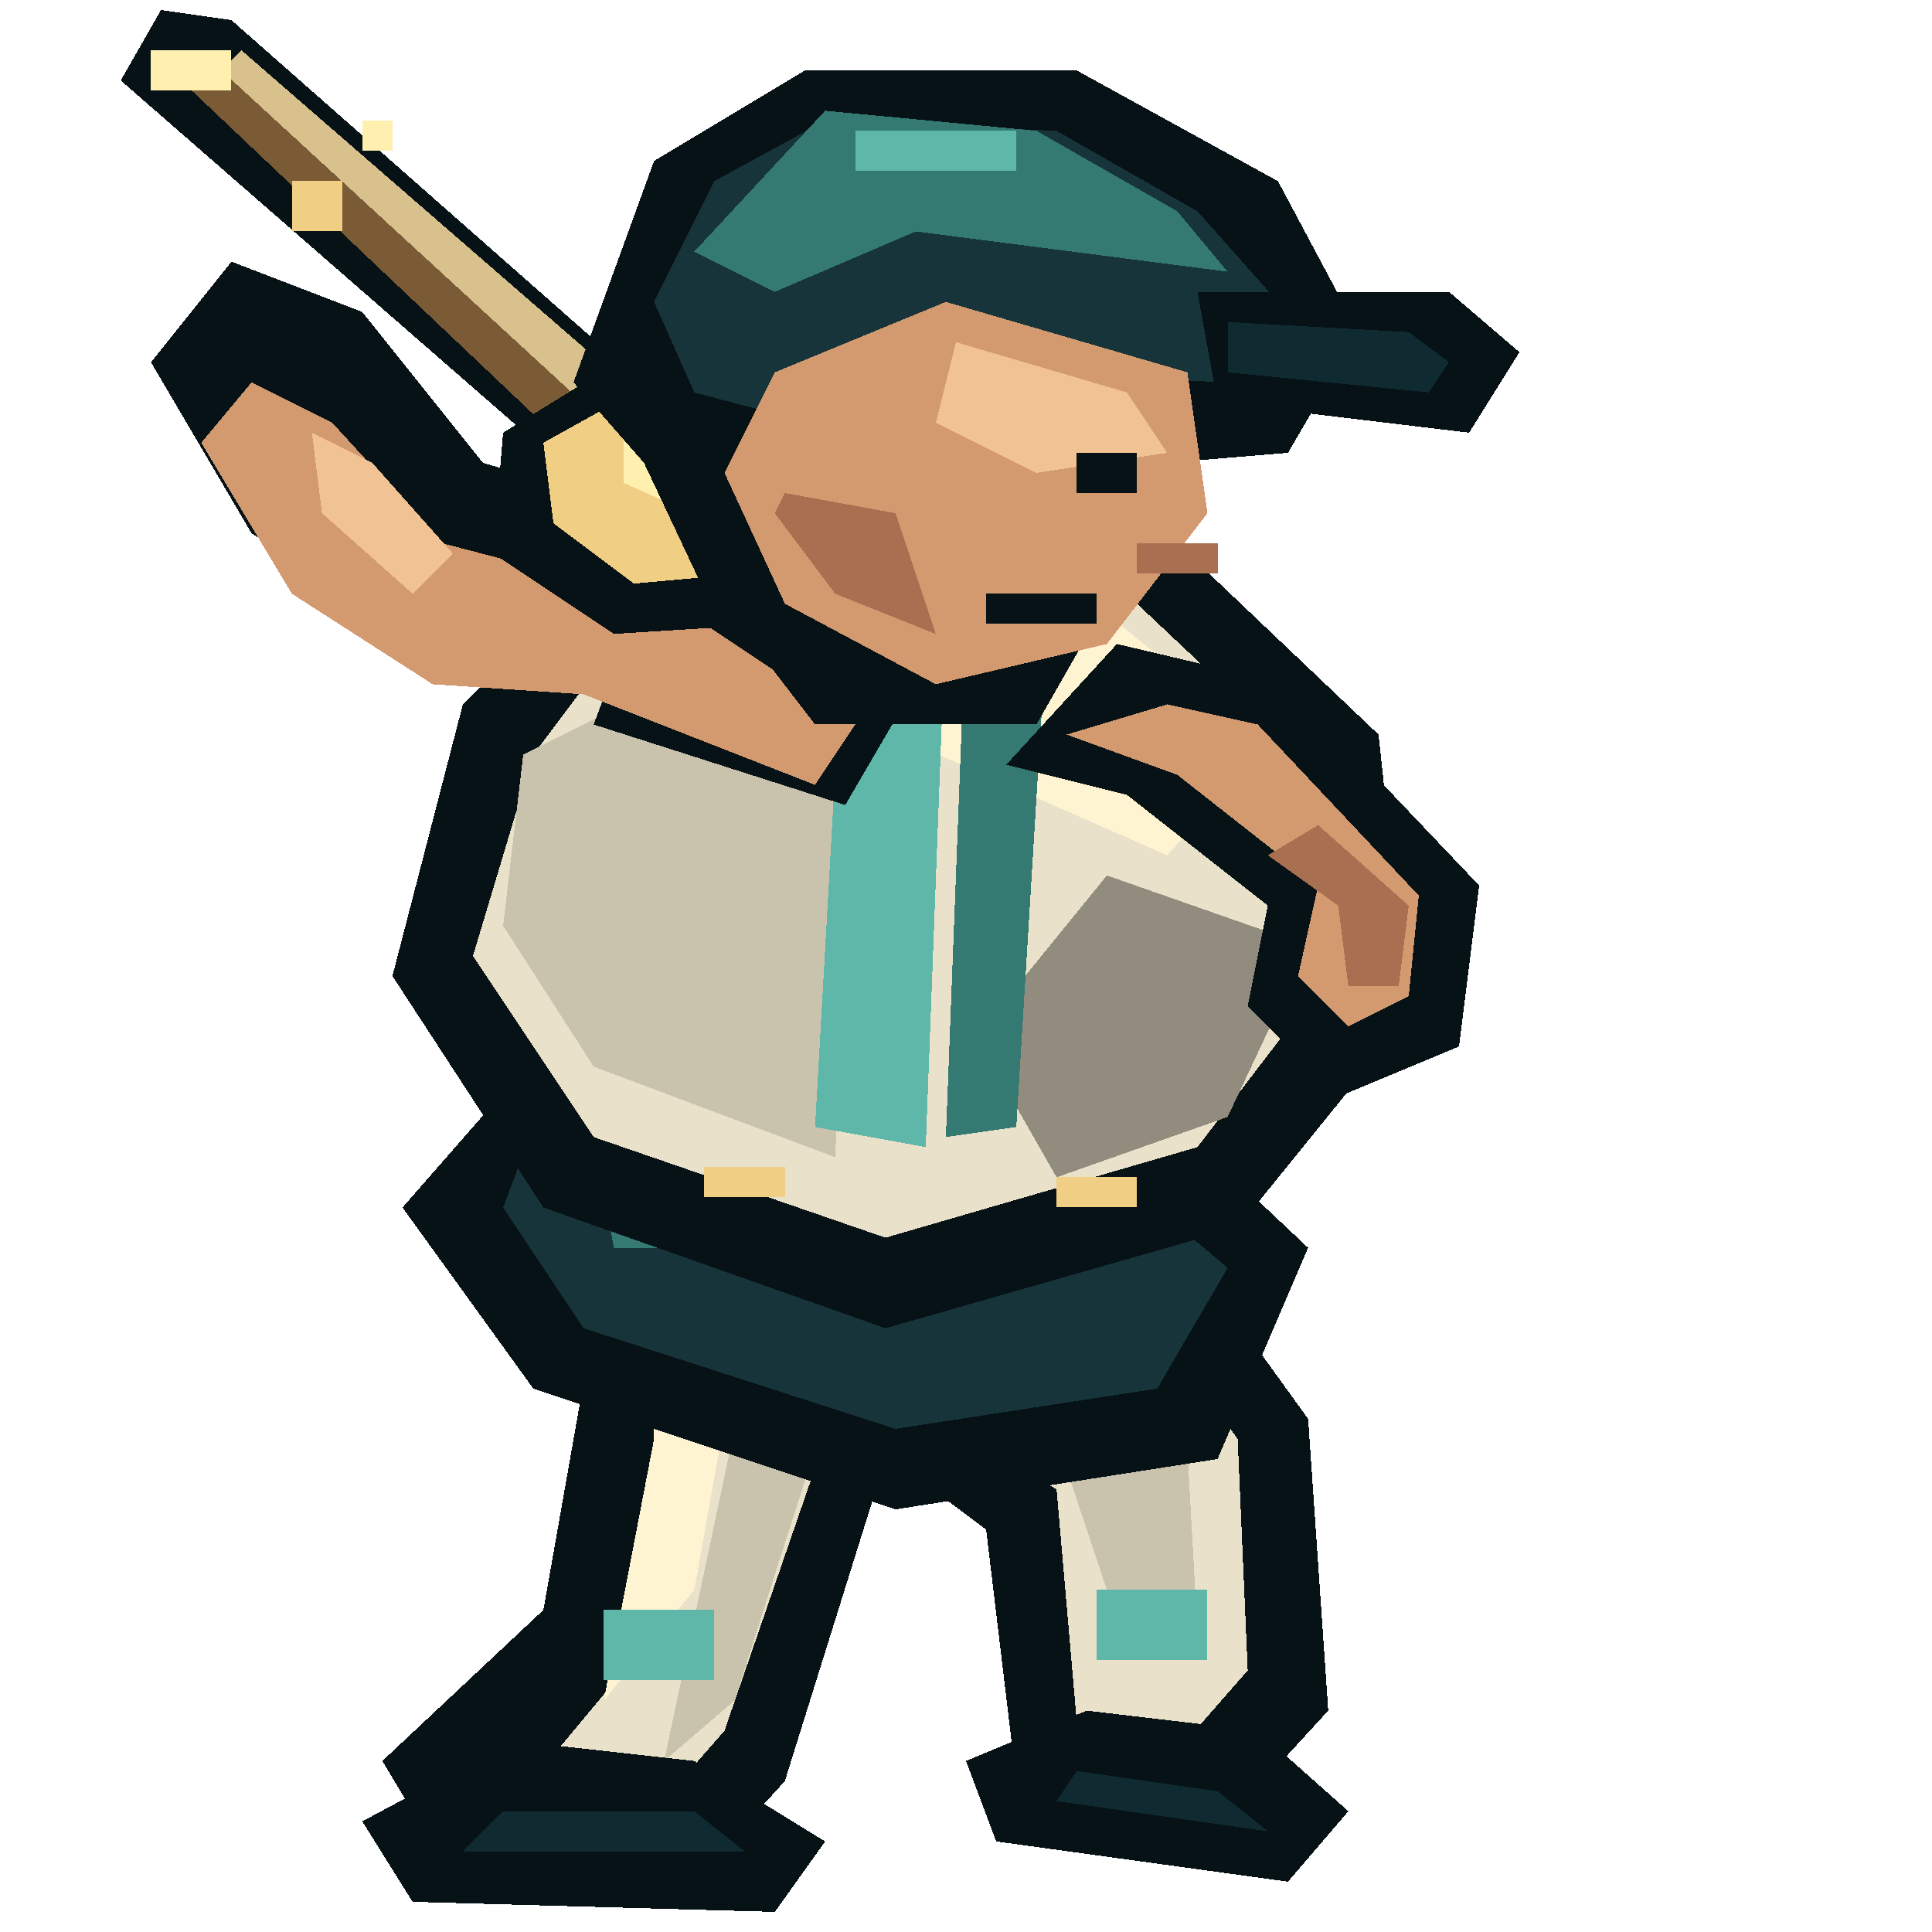
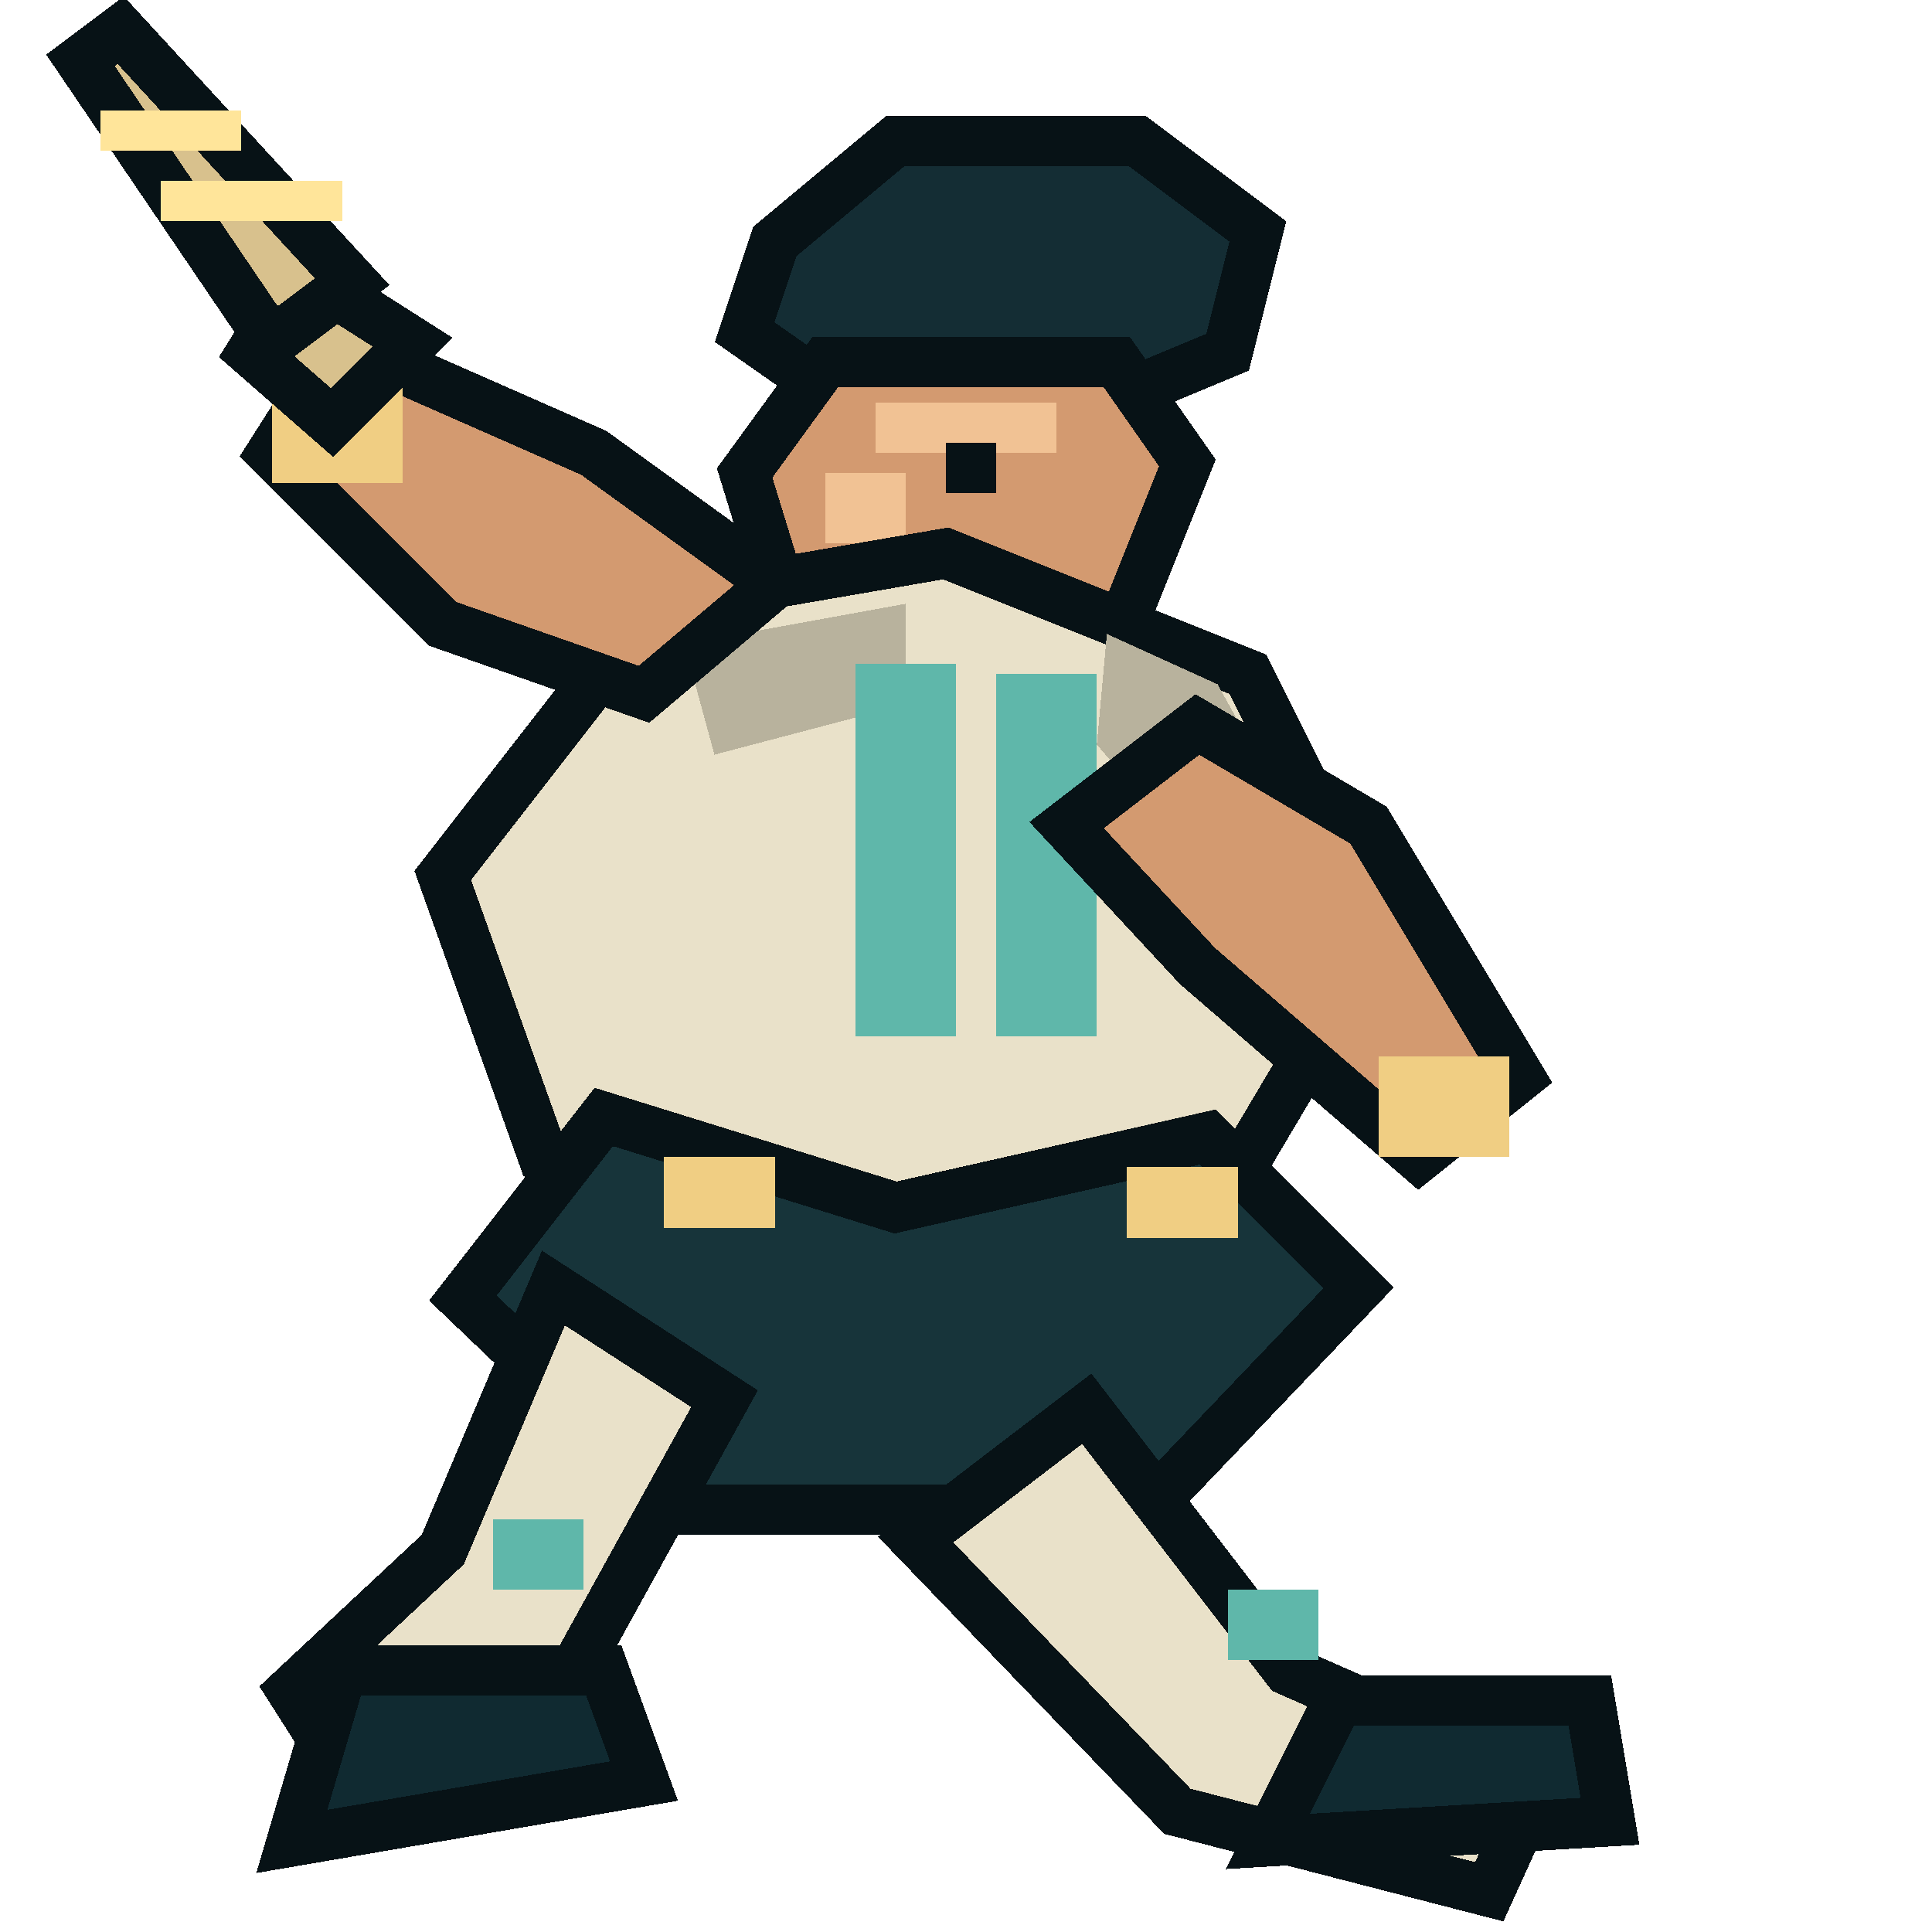
- <svg xmlns="http://www.w3.org/2000/svg" viewBox="0 0 192 192" shape-rendering="crispEdges" data-art="gm12-batter" data-pose="homer">
-   <g id="batter-homer">
-     <path fill="#071216" d="M60 49l-9-7-39-34 4-7 7 1 42 37 5 9z" />
-     <path fill="#7b5b36" d="M56 44L18 8l3-3 40 35z" />
-     <path fill="#d8c18d" d="M59 41L22 7l2-2 38 33z" />
-     <rect x="15" y="5" width="8" height="4" fill="#fff0b0" />
-     <path fill="#071216" d="M88 119l29 4 13 18 2 29-11 12-20-5-3-25-16-12z" />
-     <path fill="#e9e1c9" d="M94 125l19 4 10 14 1 23-7 8-10-3-2-23-17-10z" />
-     <path fill="#c9c3ad" d="M109 132l9 12 1 18-7 2-7-21z" />
-     <rect x="109" y="158" width="11" height="7" fill="#5fb7aa" />
-     <path fill="#071216" d="M108 170l17 2 9 8-6 7-29-4-3-8z" />
-     <path fill="#102a31" d="M107 176l14 2 5 4-21-3z" />
-     <path fill="#071216" d="M76 113l25 15-13 17-10 32-10 11-24-3-6-10 16-15 6-34z" />
-     <path fill="#e9e1c9" d="M77 121l15 9-10 13-10 29-7 8-13-2 10-12 5-35z" />
-     <path fill="#fff4d2" d="M65 128l9 2-5 28-9 11 5-26z" />
-     <path fill="#c9c3ad" d="M73 142l8 2-8 25-7 6z" />
-     <rect x="60" y="160" width="11" height="7" fill="#5fb7aa" />
-     <path fill="#071216" d="M51 173l18 2 13 8-5 7-36-1-5-8z" />
-     <path fill="#102a31" d="M50 180h19l5 4-28 0z" />
-     <path fill="#071216" d="M54 104l59 4 17 16-9 21-32 5-36-12-13-18z" />
-     <path fill="#17343a" d="M53 112l56 3 13 11-7 12-26 4-31-10-8-12z" />
-     <path fill="#347a73" d="M59 113l48 4 6 7-52 0z" />
-     <path fill="#f0ce83" d="M78 115l18 1-1 7-18-2z" />
-     <rect x="84" y="117" width="6" height="4" fill="#071216" />
-     <path fill="#071216" d="M58 58l26-12 33 8 20 19 3 28-17 21-35 10-34-12-15-23 7-27z" />
-     <path fill="#e9e1c9" d="M62 63l23-9 28 6 17 16 2 21-13 17-31 9-29-10-12-18 6-20z" />
-     <path fill="#c9c3ad" d="M52 75l24-12 9 9-2 43-24-9-9-14z" />
-     <path fill="#fff4d2" d="M91 56l19 5 16 13-10 11-25-11z" />
-     <path fill="#918c7d" d="M110 87l20 7-8 17-17 6-8-14z" />
-     <path fill="#5fb7aa" d="M84 59l10 2-2 53-11-2z" />
-     <path fill="#347a73" d="M96 61l8 2-3 49-7 1z" />
-     <path fill="#071216" d="M62 64l-18 1-19-12-10-17 8-10 13 5 12 15 24 7 19 15-7 12-25-8z" />
-     <path fill="#d39a70" d="M58 69l-15-1-14-9-9-15 5-6 8 4 11 12 23 6 18 12-4 6z" />
-     <path fill="#f1c294" d="M31 43l6 3 8 9-4 4-9-8z" />
-     <path fill="#071216" d="M111 64l17 4 19 20-2 16-12 5-9-9 2-10-14-11-12-3z" />
-     <path fill="#d39a70" d="M116 70l9 2 16 17-1 10-6 3-5-5 2-9-14-11-11-4z" />
-     <path fill="#a86f50" d="M131 82l9 8-1 8-5 0-1-8-7-5z" />
-     <path fill="#071216" d="M50 43l13-8 15 5 7 10-8 12-16 1-12-8z" />
-     <path fill="#f0ce83" d="M54 44l9-5 10 3 6 7-5 8-11 1-8-6z" />
-     <path fill="#fff0b0" d="M62 41l8 2 5 5-4 4-9-4z" />
-     <path fill="#071216" d="M78 43l23-1 10 16-8 14-22 0-10-13z" />
-     <path fill="#d39a70" d="M82 46l16 0 7 11-5 8-15 0-8-8z" />
-     <path fill="#071216" d="M65 16l15-9 27 0 20 11 8 15-7 12-12 1-7 16-18 9-19-8-8-17-7-8z" />
-     <path fill="#17343a" d="M71 18l11-6 23 1 14 8 8 9-5 8-22-1-12 7-19-5-4-9z" />
-     <path fill="#347a73" d="M82 11l21 2 14 8 5 6-31-4-14 6-8-4z" />
-     <rect x="85" y="13" width="16" height="4" fill="#5fb7aa" />
-     <path fill="#071216" d="M119 29h25l7 6-5 8-25-3z" />
-     <path fill="#102a31" d="M122 32l18 1 4 3-2 3-20-2z" />
-     <path fill="#d39a70" d="M77 37l17-7 24 7 2 14-10 13-17 4-15-8-6-13z" />
-     <path fill="#a86f50" d="M78 49l11 2 4 12-10-4-6-8z" />
-     <path fill="#f1c294" d="M95 34l17 5 4 6-13 2-10-5z" />
-     <rect x="107" y="45" width="6" height="4" fill="#071216" />
-     <rect x="113" y="54" width="8" height="3" fill="#a86f50" />
-     <rect x="98" y="59" width="11" height="3" fill="#071216" />
-     <rect x="70" y="116" width="8" height="3" fill="#f0ce83" />
-     <rect x="105" y="117" width="8" height="3" fill="#f0ce83" />
-     <rect x="29" y="18" width="5" height="5" fill="#f0ce83" />
-     <rect x="36" y="12" width="3" height="3" fill="#fff0b0" />
+ <svg xmlns="http://www.w3.org/2000/svg" viewBox="0 0 192 192" shape-rendering="crispEdges">
+   <g stroke="#071216" stroke-width="5" stroke-linejoin="miter" stroke-linecap="square">
+     <path fill="#142d34" d="M77 24l12-10h24l12 9-3 12-12 5H84l-10-7z" />
+     <path fill="#d39a70" d="M82 36h29l7 10-6 15-18 7-16-8-4-13z" />
+     <path fill="#f1c294" stroke="none" d="M87 40h18v5H87zM82 47h8v7h-8z" />
+     <path fill="#e9e1c9" d="M65 60l29-5 30 12 13 26-16 27-34 9-33-14-10-28z" />
+     <path fill="#b8b29d" stroke="none" d="M68 64l22-4v10l-19 5zM110 63l11 5 10 18-9 3-13-15z" />
+     <path fill="#5fb7aa" stroke="none" d="M85 66h10v37H85zM99 67h10v36H99z" />
+     <path fill="#d39a70" d="M64 69L44 62 27 45l7-11 25 11 18 13z" />
+     <path fill="#d39a70" d="M119 72l17 10 15 25-10 8-22-19-13-14z" />
+     <path fill="#f0ce83" stroke="none" d="M27 38h13v10H27zM137 105h13v10h-13z" />
+     <path fill="#17343a" d="M60 111l29 9 31-7 15 15-21 22H68l-22-21z" />
+     <path fill="#e9e1c9" d="M72 139l-16 29-20 11-7-11 15-14 11-26z" />
+     <path fill="#e9e1c9" d="M108 140l20 26 25 11-5 11-31-8-26-27z" />
+     <path fill="#102a31" d="M34 166h26l4 11-35 6zM133 169h25l2 12-34 2z" />
+     <path fill="#d8c18d" d="M33 42l-8-7 5-8 11 7z" />
+     <path fill="#d8c18d" d="M27 34L8 6l4-3 23 25z" />
  </g>
+   <rect x="94" y="44" width="5" height="5" fill="#071216" />
+   <rect x="66" y="115" width="11" height="7" fill="#f0ce83" />
+   <rect x="112" y="116" width="11" height="7" fill="#f0ce83" />
+   <path d="M10 11h14v4H10zM16 18h18v4H16z" fill="#ffe59a" />
+   <rect x="49" y="151" width="9" height="7" fill="#5fb7aa" />
+   <rect x="122" y="158" width="9" height="7" fill="#5fb7aa" />
</svg>
